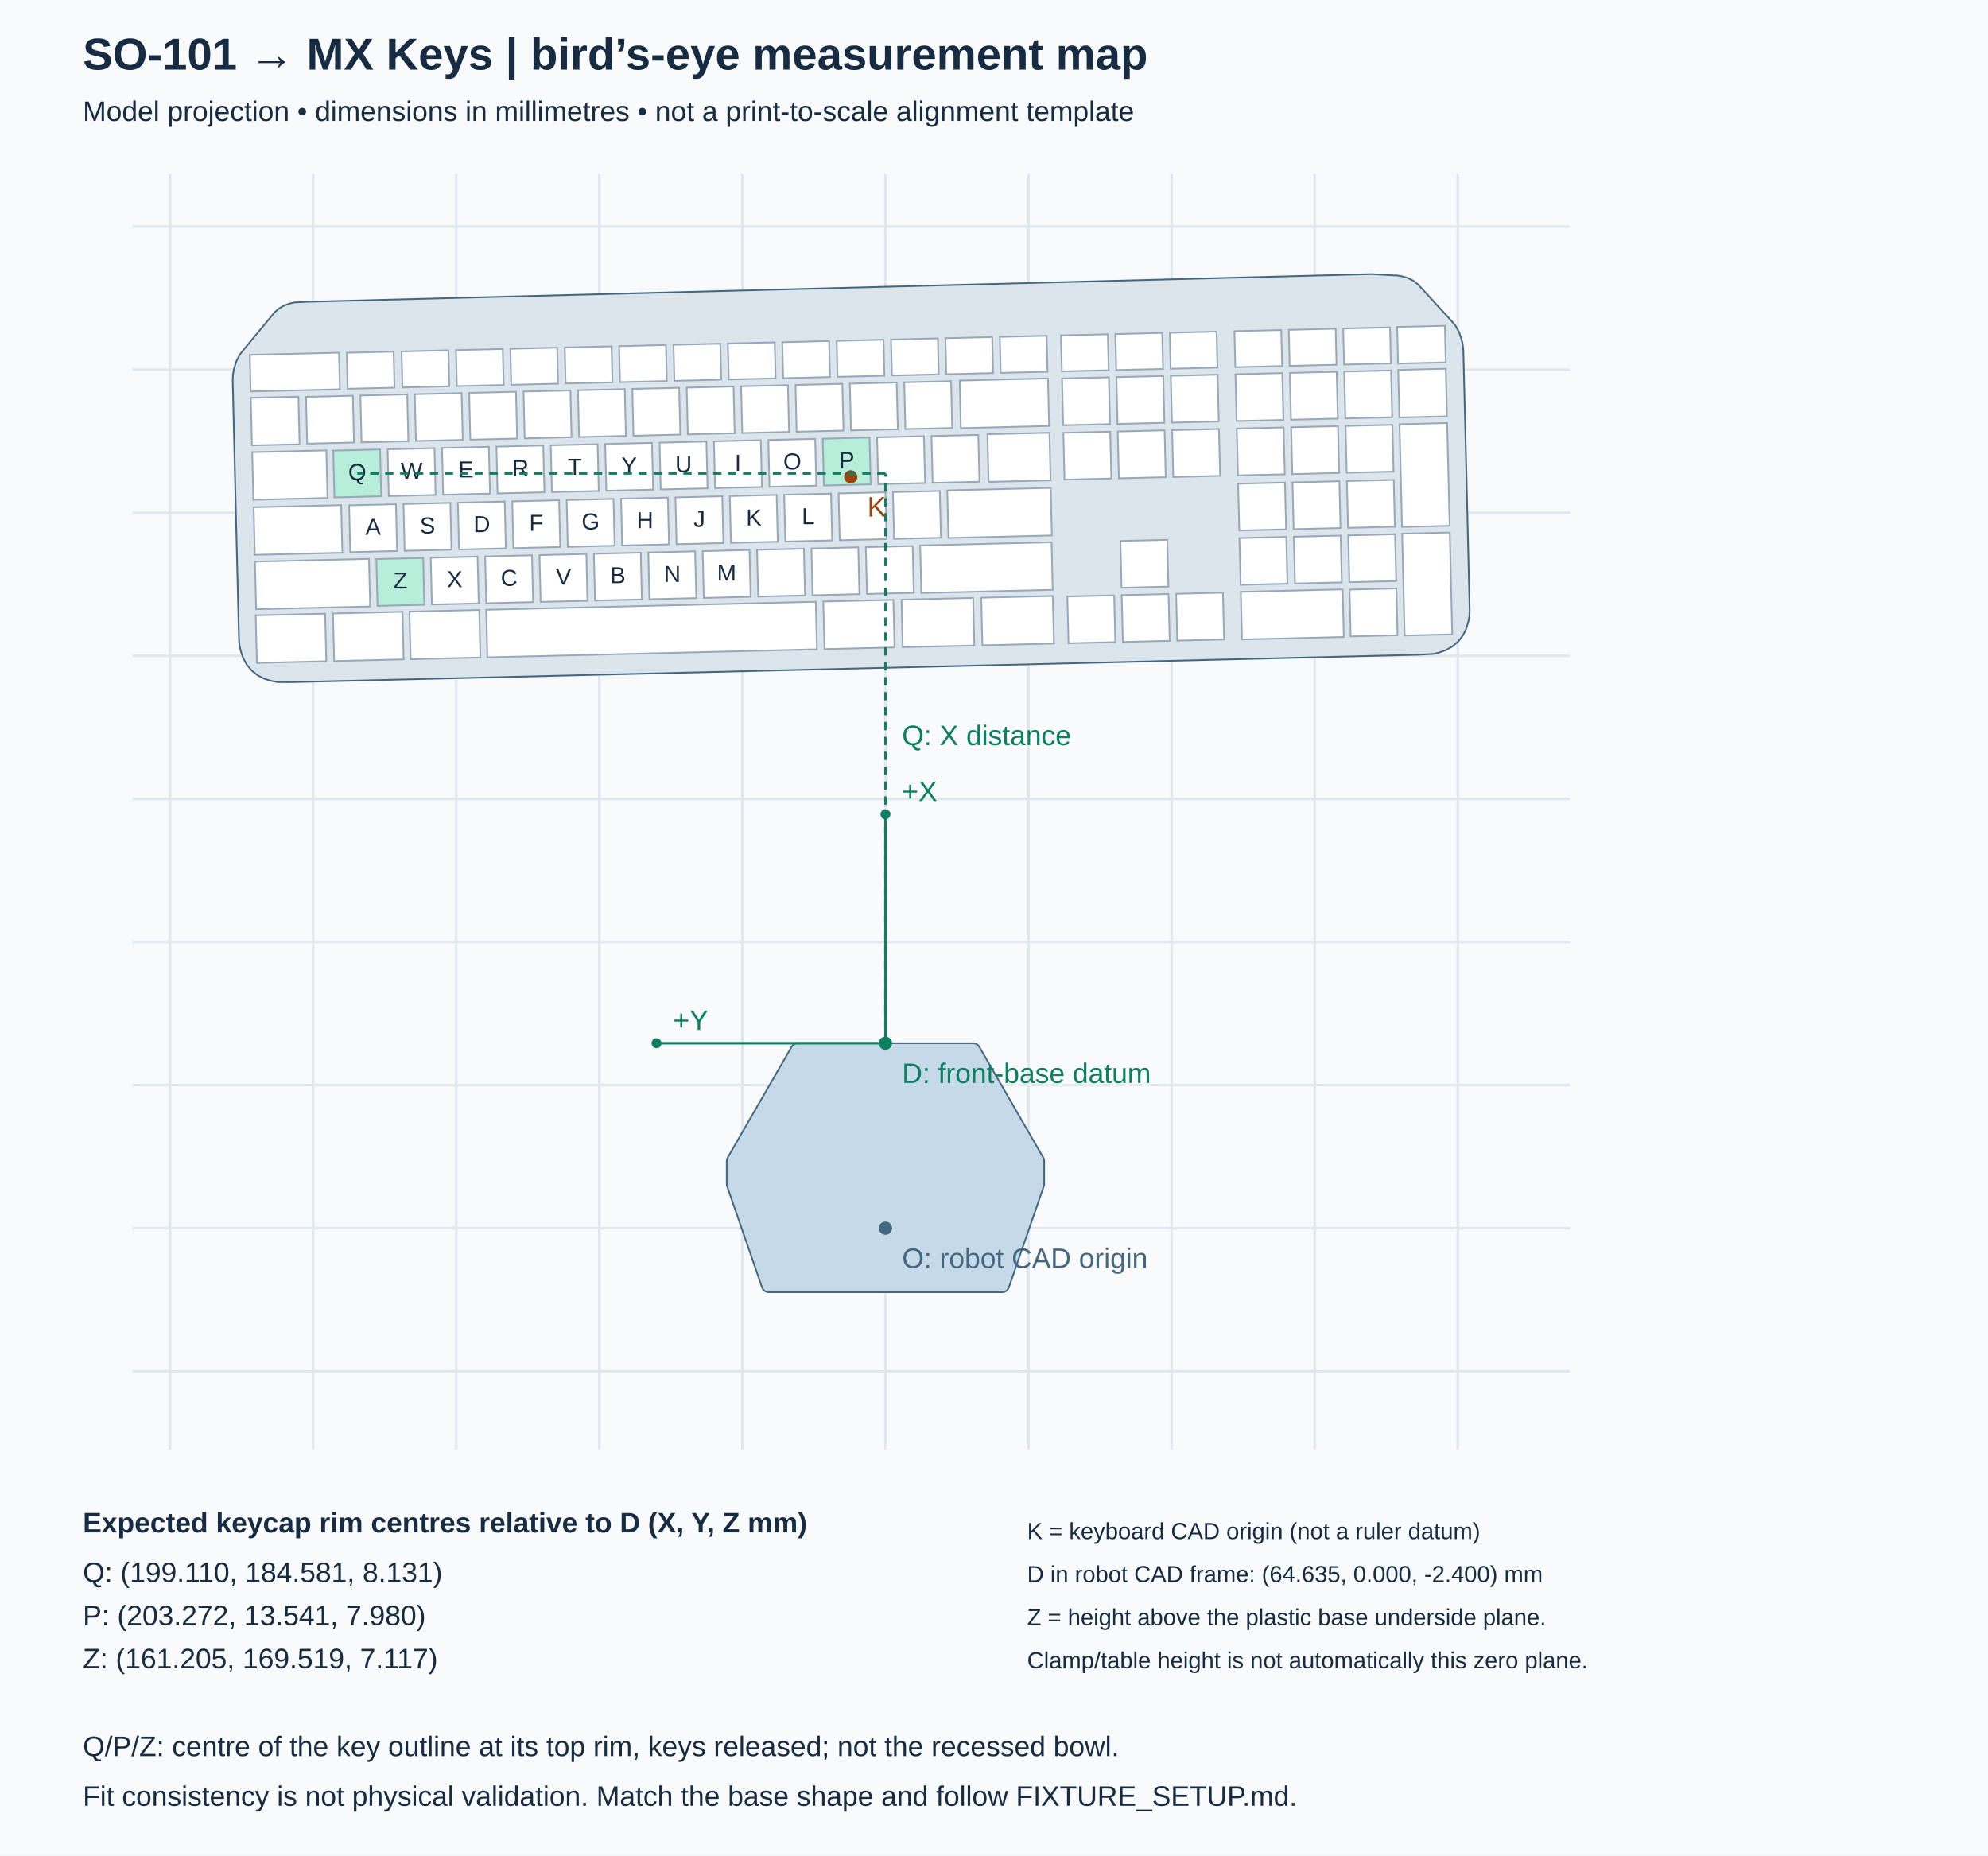
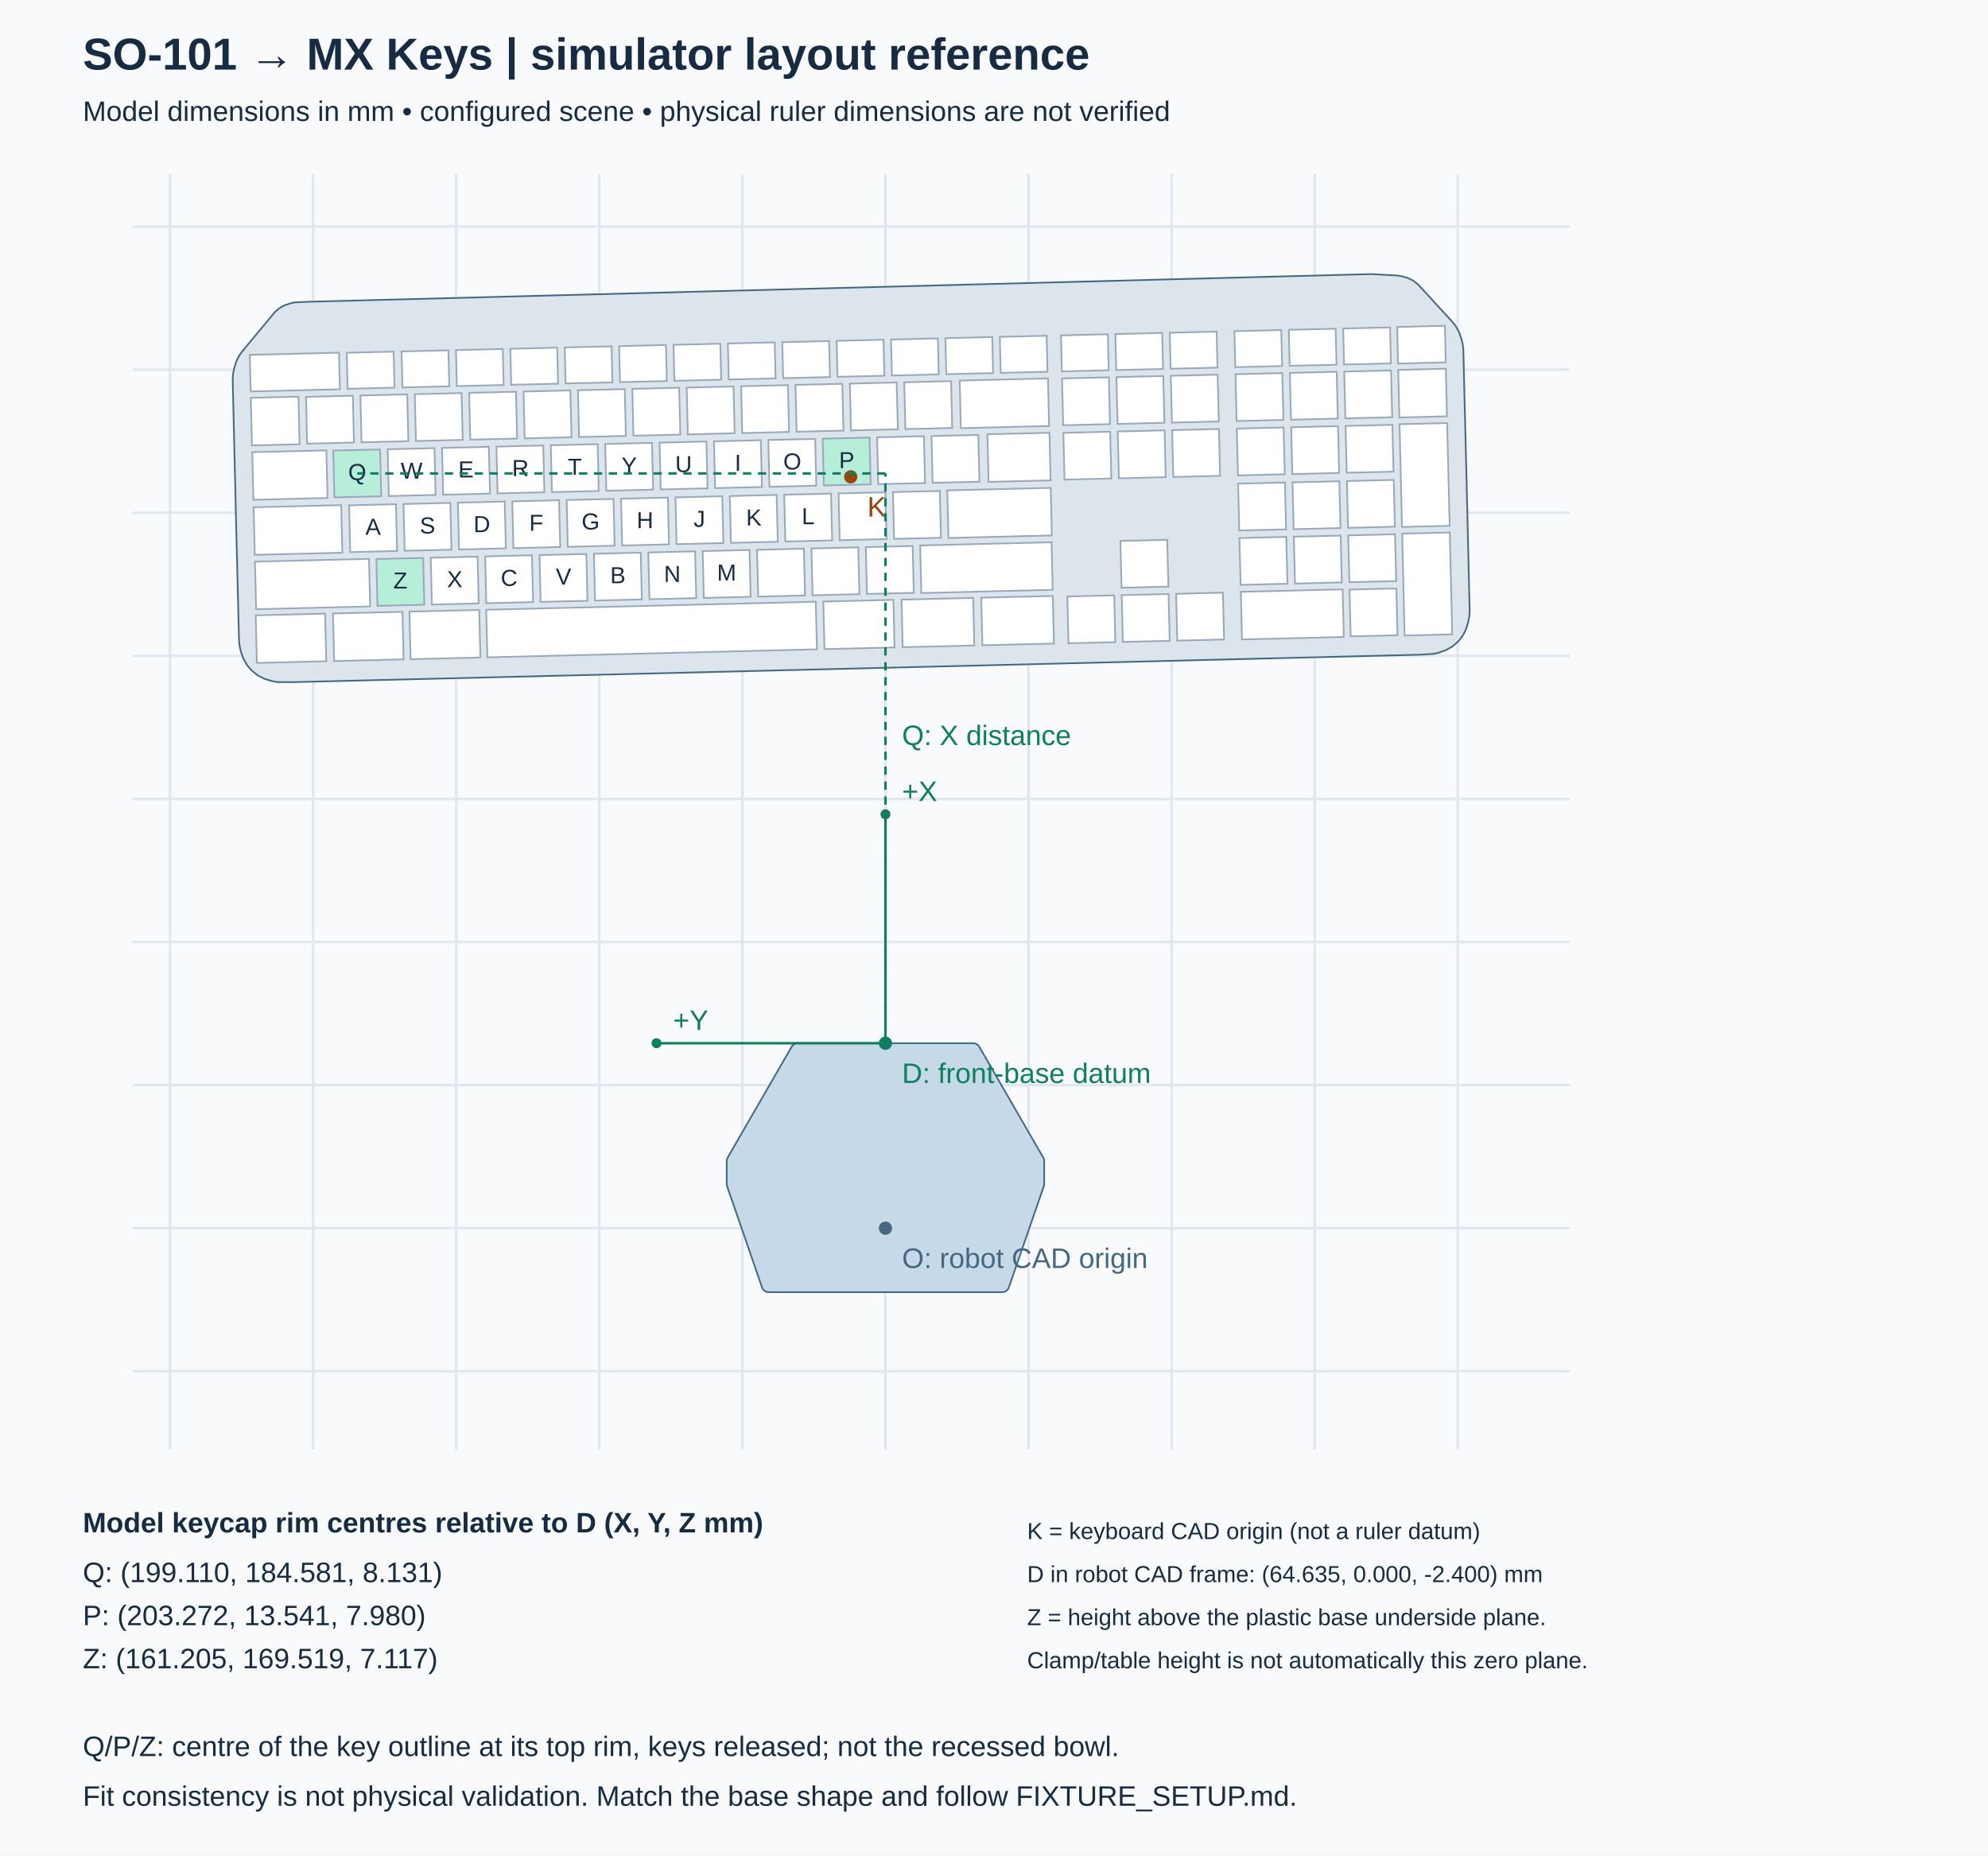
<svg xmlns="http://www.w3.org/2000/svg" viewBox="0 0 1200 1120" role="img" aria-labelledby="title desc">
  <rect width="1200" height="1120" fill="#f8fafc" />
  <style>text{font-family:Arial,sans-serif;fill:#172c42}.label{font-size:17px}.small{font-size:14px}</style>
-   <text x="50" y="42" font-size="27" font-weight="bold">SO-101 → MX Keys | bird’s-eye measurement map</text>
-   <text x="50" y="73" class="label">Model projection • dimensions in millimetres • not a print-to-scale alignment template</text>
+   <text x="50" y="42" font-size="27" font-weight="bold">SO-101 → MX Keys | simulator layout reference</text>
+   <text x="50" y="73" class="label">Model dimensions in mm • configured scene • physical ruler dimensions are not verified</text>
  <line x1="947.58" y1="827.73" x2="80.00" y2="827.73" stroke="#e0e7ef" stroke-width="1.5" />
  <line x1="947.58" y1="741.36" x2="80.00" y2="741.36" stroke="#e0e7ef" stroke-width="1.5" />
  <line x1="947.58" y1="654.99" x2="80.00" y2="654.99" stroke="#e0e7ef" stroke-width="1.5" />
  <line x1="947.58" y1="568.62" x2="80.00" y2="568.62" stroke="#e0e7ef" stroke-width="1.5" />
  <line x1="947.58" y1="482.25" x2="80.00" y2="482.25" stroke="#e0e7ef" stroke-width="1.5" />
  <line x1="947.58" y1="395.88" x2="80.00" y2="395.88" stroke="#e0e7ef" stroke-width="1.5" />
  <line x1="947.58" y1="309.51" x2="80.00" y2="309.51" stroke="#e0e7ef" stroke-width="1.5" />
  <line x1="947.58" y1="223.14" x2="80.00" y2="223.14" stroke="#e0e7ef" stroke-width="1.5" />
  <line x1="947.58" y1="136.77" x2="80.00" y2="136.77" stroke="#e0e7ef" stroke-width="1.5" />
  <line x1="879.96" y1="875.00" x2="879.96" y2="105.00" stroke="#e0e7ef" stroke-width="1.5" />
  <line x1="793.59" y1="875.00" x2="793.59" y2="105.00" stroke="#e0e7ef" stroke-width="1.5" />
  <line x1="707.22" y1="875.00" x2="707.22" y2="105.00" stroke="#e0e7ef" stroke-width="1.5" />
  <line x1="620.85" y1="875.00" x2="620.85" y2="105.00" stroke="#e0e7ef" stroke-width="1.5" />
  <line x1="534.48" y1="875.00" x2="534.48" y2="105.00" stroke="#e0e7ef" stroke-width="1.5" />
  <line x1="448.11" y1="875.00" x2="448.11" y2="105.00" stroke="#e0e7ef" stroke-width="1.5" />
  <line x1="361.74" y1="875.00" x2="361.74" y2="105.00" stroke="#e0e7ef" stroke-width="1.5" />
  <line x1="275.37" y1="875.00" x2="275.37" y2="105.00" stroke="#e0e7ef" stroke-width="1.5" />
  <line x1="189.00" y1="875.00" x2="189.00" y2="105.00" stroke="#e0e7ef" stroke-width="1.5" />
  <line x1="102.63" y1="875.00" x2="102.63" y2="105.00" stroke="#e0e7ef" stroke-width="1.5" />
  <polygon points="464.06,779.99 513.75,779.99 555.21,779.99 604.90,779.99 605.62,779.93 605.74,779.91 606.01,779.85 606.64,779.63 607.05,779.42 607.55,779.08 607.94,778.74 607.95,778.73 608.31,778.33 608.49,778.07 608.64,777.84 608.78,777.57 608.85,777.42 609.03,776.93 630.01,716.22 630.15,715.78 630.23,715.42 630.25,715.24 630.29,714.70 630.29,700.86 630.29,700.86 630.25,700.26 630.23,700.14 630.13,699.69 630.01,699.34 629.95,699.18 629.71,698.70 591.12,631.87 590.81,631.40 590.68,631.24 590.44,630.97 590.12,630.69 589.96,630.56 589.54,630.29 589.10,630.06 589.04,630.04 588.15,629.78 587.95,629.75 587.38,629.71 481.58,629.71 481.01,629.75 480.81,629.78 479.86,630.06 479.42,630.29 479.00,630.56 478.84,630.69 478.28,631.24 478.15,631.40 477.84,631.87 439.25,698.70 439.02,699.17 438.95,699.35 438.73,700.14 438.72,700.26 438.67,700.86 438.67,714.70 438.67,714.70 438.71,715.24 438.73,715.42 438.81,715.78 438.95,716.22 459.93,776.93 460.11,777.42 460.18,777.57 460.33,777.84 460.66,778.33 461.01,778.73 461.02,778.74 461.41,779.08 461.66,779.26 461.91,779.42 462.32,779.63 462.95,779.85 463.22,779.91 463.34,779.93" fill="#c6d9e8" stroke="#456881" stroke-width="1" />
  <polygon points="176.30,411.76 516.34,403.53 856.37,395.21 865.24,394.73 868.57,393.94 872.74,392.47 876.71,390.22 880.18,387.24 882.99,383.64 885.04,379.56 886.30,375.33 886.94,371.96 887.12,368.65 887.12,368.62 885.25,289.96 883.30,211.30 883.29,211.20 882.94,207.89 882.94,207.87 882.14,204.54 880.68,200.37 878.43,196.40 875.45,192.94 855.93,171.65 853.10,169.44 849.89,167.83 846.55,166.84 843.82,166.34 828.12,165.46 827.77,165.46 827.26,165.46 826.65,165.48 186.03,182.15 177.66,182.55 174.96,183.18 171.68,184.33 168.55,186.10 165.83,188.45 147.40,210.66 144.59,214.26 142.54,218.34 141.28,222.57 140.64,225.93 140.46,229.25 140.46,229.28 142.33,307.94 144.28,386.59 144.29,386.70 144.64,390.00 144.64,390.03 145.44,393.36 146.90,397.52 149.15,401.50 152.13,404.96 155.74,407.77 159.82,409.82 164.05,411.08 167.42,411.71" fill="#dce4ec" stroke="#456881" stroke-width="1" />
  <polygon points="152.09,268.85 180.83,268.15 180.13,239.43 151.40,240.13" fill="#ffffff" stroke="#98a9ba" stroke-width="1" />
  <polygon points="185.40,267.80 213.66,267.11 212.98,238.86 184.71,239.55" fill="#ffffff" stroke="#98a9ba" stroke-width="1" />
  <polygon points="218.23,267.00 246.49,266.31 245.81,238.06 217.54,238.75" fill="#ffffff" stroke="#98a9ba" stroke-width="1" />
  <polygon points="251.06,266.20 279.32,265.52 278.63,237.26 250.37,237.95" fill="#ffffff" stroke="#98a9ba" stroke-width="1" />
  <polygon points="283.89,265.40 312.15,264.72 311.46,236.46 283.20,237.15" fill="#ffffff" stroke="#98a9ba" stroke-width="1" />
  <polygon points="316.71,264.61 344.98,263.92 344.29,235.66 316.03,236.35" fill="#ffffff" stroke="#98a9ba" stroke-width="1" />
  <polygon points="349.54,263.81 377.80,263.12 377.12,234.87 348.86,235.55" fill="#ffffff" stroke="#98a9ba" stroke-width="1" />
  <polygon points="382.37,263.01 410.63,262.32 409.95,234.07 381.68,234.75" fill="#ffffff" stroke="#98a9ba" stroke-width="1" />
  <polygon points="415.20,262.21 443.46,261.52 442.77,233.27 414.51,233.96" fill="#ffffff" stroke="#98a9ba" stroke-width="1" />
  <polygon points="448.03,261.41 476.29,260.72 475.60,232.47 447.34,233.16" fill="#ffffff" stroke="#98a9ba" stroke-width="1" />
  <polygon points="480.85,260.61 509.12,259.92 508.43,231.67 480.17,232.36" fill="#ffffff" stroke="#98a9ba" stroke-width="1" />
  <polygon points="513.68,259.81 541.95,259.12 541.26,230.87 513.00,231.56" fill="#ffffff" stroke="#98a9ba" stroke-width="1" />
  <polygon points="546.51,259.01 574.77,258.33 574.09,230.07 545.82,230.76" fill="#ffffff" stroke="#98a9ba" stroke-width="1" />
  <polygon points="580.00,258.44 633.26,257.14 632.57,228.42 579.30,229.71" fill="#ffffff" stroke="#98a9ba" stroke-width="1" />
  <polygon points="152.95,301.67 197.69,300.58 196.99,271.85 152.25,272.94" fill="#ffffff" stroke="#98a9ba" stroke-width="1" />
  <polygon points="201.85,300.24 230.11,299.55 229.42,271.30 201.16,271.98" fill="#b7eed9" stroke="#98a9ba" stroke-width="1" />
  <text x="215.64" y="289.77" text-anchor="middle" class="small">Q</text>
  <polygon points="234.68,299.44 262.94,298.75 262.25,270.50 233.99,271.19" fill="#ffffff" stroke="#98a9ba" stroke-width="1" />
  <text x="248.46" y="288.97" text-anchor="middle" class="small">W</text>
  <polygon points="267.50,298.64 295.77,297.95 295.08,269.70 266.82,270.39" fill="#ffffff" stroke="#98a9ba" stroke-width="1" />
  <text x="281.29" y="288.17" text-anchor="middle" class="small">E</text>
  <polygon points="300.33,297.84 328.60,297.15 327.91,268.90 299.65,269.59" fill="#ffffff" stroke="#98a9ba" stroke-width="1" />
  <text x="314.12" y="287.37" text-anchor="middle" class="small">R</text>
  <polygon points="333.16,297.04 361.42,296.35 360.74,268.10 332.47,268.79" fill="#ffffff" stroke="#98a9ba" stroke-width="1" />
  <text x="346.95" y="286.57" text-anchor="middle" class="small">T</text>
  <polygon points="365.99,296.24 394.25,295.55 393.56,267.30 365.30,267.99" fill="#ffffff" stroke="#98a9ba" stroke-width="1" />
  <text x="379.78" y="285.77" text-anchor="middle" class="small">Y</text>
  <polygon points="398.82,295.44 427.08,294.76 426.39,266.50 398.13,267.19" fill="#ffffff" stroke="#98a9ba" stroke-width="1" />
  <text x="412.61" y="284.97" text-anchor="middle" class="small">U</text>
  <polygon points="431.65,294.64 459.91,293.96 459.22,265.70 430.96,266.39" fill="#ffffff" stroke="#98a9ba" stroke-width="1" />
  <text x="445.43" y="284.17" text-anchor="middle" class="small">I</text>
  <polygon points="464.47,293.85 492.74,293.16 492.05,264.91 463.79,265.59" fill="#ffffff" stroke="#98a9ba" stroke-width="1" />
  <text x="478.26" y="283.38" text-anchor="middle" class="small">O</text>
  <polygon points="497.30,293.05 525.56,292.36 524.88,264.11 496.61,264.79" fill="#b7eed9" stroke="#98a9ba" stroke-width="1" />
  <text x="511.09" y="282.58" text-anchor="middle" class="small">P</text>
  <polygon points="530.13,292.25 558.39,291.56 557.71,263.31 529.44,264.00" fill="#ffffff" stroke="#98a9ba" stroke-width="1" />
  <polygon points="562.96,291.45 591.22,290.76 590.53,262.51 562.27,263.20" fill="#ffffff" stroke="#98a9ba" stroke-width="1" />
  <polygon points="596.74,290.87 634.16,289.96 633.47,261.23 596.04,262.14" fill="#ffffff" stroke="#98a9ba" stroke-width="1" />
  <polygon points="153.80,334.92 206.64,333.63 205.94,304.91 153.10,306.19" fill="#ffffff" stroke="#98a9ba" stroke-width="1" />
  <polygon points="211.42,333.28 239.68,332.59 239.00,304.34 210.73,305.02" fill="#ffffff" stroke="#98a9ba" stroke-width="1" />
  <text x="225.21" y="322.81" text-anchor="middle" class="small">A</text>
  <polygon points="244.25,332.48 272.51,331.79 271.82,303.54 243.56,304.23" fill="#ffffff" stroke="#98a9ba" stroke-width="1" />
  <text x="258.04" y="322.01" text-anchor="middle" class="small">S</text>
  <polygon points="277.08,331.68 305.34,330.99 304.65,302.74 276.39,303.43" fill="#ffffff" stroke="#98a9ba" stroke-width="1" />
  <text x="290.86" y="321.21" text-anchor="middle" class="small">D</text>
  <polygon points="309.90,330.88 338.17,330.19 337.48,301.94 309.22,302.63" fill="#ffffff" stroke="#98a9ba" stroke-width="1" />
  <text x="323.69" y="320.41" text-anchor="middle" class="small">F</text>
  <polygon points="342.73,330.08 371.00,329.39 370.31,301.14 342.05,301.83" fill="#ffffff" stroke="#98a9ba" stroke-width="1" />
  <text x="356.52" y="319.61" text-anchor="middle" class="small">G</text>
  <polygon points="375.56,329.28 403.82,328.59 403.14,300.34 374.87,301.03" fill="#ffffff" stroke="#98a9ba" stroke-width="1" />
  <text x="389.35" y="318.81" text-anchor="middle" class="small">H</text>
  <polygon points="408.39,328.48 436.65,327.80 435.96,299.54 407.70,300.23" fill="#ffffff" stroke="#98a9ba" stroke-width="1" />
  <text x="422.18" y="318.01" text-anchor="middle" class="small">J</text>
  <polygon points="441.22,327.68 469.48,327.00 468.79,298.74 440.53,299.43" fill="#ffffff" stroke="#98a9ba" stroke-width="1" />
  <text x="455.01" y="317.21" text-anchor="middle" class="small">K</text>
  <polygon points="474.05,326.89 502.31,326.20 501.62,297.95 473.36,298.63" fill="#ffffff" stroke="#98a9ba" stroke-width="1" />
  <text x="487.83" y="316.42" text-anchor="middle" class="small">L</text>
  <polygon points="506.87,326.09 535.14,325.40 534.45,297.15 506.19,297.83" fill="#ffffff" stroke="#98a9ba" stroke-width="1" />
  <polygon points="539.70,325.29 567.96,324.60 567.28,296.35 539.01,297.04" fill="#ffffff" stroke="#98a9ba" stroke-width="1" />
  <polygon points="572.51,324.73 634.92,323.21 634.22,294.48 571.81,296.00" fill="#ffffff" stroke="#98a9ba" stroke-width="1" />
  <polygon points="154.61,367.74 223.42,366.06 222.73,337.34 153.91,339.01" fill="#ffffff" stroke="#98a9ba" stroke-width="1" />
  <polygon points="227.86,365.71 256.13,365.03 255.44,336.77 227.18,337.46" fill="#b7eed9" stroke="#98a9ba" stroke-width="1" />
  <text x="241.65" y="355.24" text-anchor="middle" class="small">Z</text>
  <polygon points="260.70,364.91 288.96,364.23 288.27,335.97 260.01,336.66" fill="#ffffff" stroke="#98a9ba" stroke-width="1" />
  <text x="274.48" y="354.44" text-anchor="middle" class="small">X</text>
  <polygon points="293.52,364.12 321.79,363.43 321.10,335.17 292.84,335.86" fill="#ffffff" stroke="#98a9ba" stroke-width="1" />
  <text x="307.31" y="353.65" text-anchor="middle" class="small">C</text>
  <polygon points="326.35,363.32 354.61,362.63 353.93,334.38 325.66,335.06" fill="#ffffff" stroke="#98a9ba" stroke-width="1" />
  <text x="340.14" y="352.85" text-anchor="middle" class="small">V</text>
  <polygon points="359.18,362.52 387.44,361.83 386.76,333.58 358.49,334.26" fill="#ffffff" stroke="#98a9ba" stroke-width="1" />
  <text x="372.97" y="352.05" text-anchor="middle" class="small">B</text>
  <polygon points="392.01,361.72 420.27,361.03 419.58,332.78 391.32,333.47" fill="#ffffff" stroke="#98a9ba" stroke-width="1" />
  <text x="405.80" y="351.25" text-anchor="middle" class="small">N</text>
  <polygon points="424.84,360.92 453.10,360.23 452.41,331.98 424.15,332.67" fill="#ffffff" stroke="#98a9ba" stroke-width="1" />
  <text x="438.62" y="350.45" text-anchor="middle" class="small">M</text>
  <polygon points="457.66,360.12 485.93,359.43 485.24,331.18 456.98,331.87" fill="#ffffff" stroke="#98a9ba" stroke-width="1" />
  <polygon points="490.49,359.32 518.75,358.63 518.07,330.38 489.81,331.07" fill="#ffffff" stroke="#98a9ba" stroke-width="1" />
  <polygon points="523.32,358.52 551.58,357.84 550.90,329.58 522.63,330.27" fill="#ffffff" stroke="#98a9ba" stroke-width="1" />
  <polygon points="556.15,357.96 635.44,356.03 634.74,327.31 555.45,329.24" fill="#ffffff" stroke="#98a9ba" stroke-width="1" />
  <polygon points="155.06,400.15 196.95,399.13 196.25,370.41 154.36,371.42" fill="#ffffff" stroke="#98a9ba" stroke-width="1" />
  <polygon points="201.70,399.03 243.63,398.01 242.93,369.29 201.00,370.31" fill="#ffffff" stroke="#98a9ba" stroke-width="1" />
  <polygon points="247.85,397.91 289.97,396.88 289.27,368.16 247.15,369.18" fill="#ffffff" stroke="#98a9ba" stroke-width="1" />
  <polygon points="294.18,396.78 493.12,391.94 492.42,363.22 293.48,368.06" fill="#ffffff" stroke="#98a9ba" stroke-width="1" />
  <polygon points="497.67,391.83 539.97,390.80 539.27,362.08 496.97,363.10" fill="#ffffff" stroke="#98a9ba" stroke-width="1" />
  <polygon points="544.90,390.68 588.12,389.63 587.43,360.90 544.20,361.96" fill="#ffffff" stroke="#98a9ba" stroke-width="1" />
  <polygon points="604.04,225.08 632.30,224.39 631.77,202.66 603.51,203.35" fill="#ffffff" stroke="#98a9ba" stroke-width="1" />
  <polygon points="593.00,389.51 636.18,388.46 635.48,359.73 592.30,360.78" fill="#ffffff" stroke="#98a9ba" stroke-width="1" />
  <polygon points="151.32,236.29 205.16,234.98 204.62,212.89 150.78,214.20" fill="#ffffff" stroke="#98a9ba" stroke-width="1" />
  <polygon points="209.85,234.68 238.11,233.99 237.59,212.25 209.32,212.94" fill="#ffffff" stroke="#98a9ba" stroke-width="1" />
  <polygon points="242.93,233.87 271.19,233.18 270.66,211.45 242.40,212.14" fill="#ffffff" stroke="#98a9ba" stroke-width="1" />
  <polygon points="275.76,233.07 304.02,232.38 303.49,210.65 275.23,211.34" fill="#ffffff" stroke="#98a9ba" stroke-width="1" />
  <polygon points="308.59,232.27 336.85,231.58 336.32,209.85 308.06,210.54" fill="#ffffff" stroke="#98a9ba" stroke-width="1" />
  <polygon points="341.41,231.47 369.68,230.79 369.15,209.05 340.89,209.74" fill="#ffffff" stroke="#98a9ba" stroke-width="1" />
  <polygon points="374.24,230.67 402.50,229.99 401.98,208.25 373.71,208.94" fill="#ffffff" stroke="#98a9ba" stroke-width="1" />
  <polygon points="407.07,229.88 435.33,229.19 434.80,207.46 406.54,208.14" fill="#ffffff" stroke="#98a9ba" stroke-width="1" />
  <polygon points="439.90,229.08 468.16,228.39 467.63,206.66 439.37,207.34" fill="#ffffff" stroke="#98a9ba" stroke-width="1" />
  <polygon points="472.73,228.28 500.99,227.59 500.46,205.86 472.20,206.55" fill="#ffffff" stroke="#98a9ba" stroke-width="1" />
  <polygon points="505.55,227.48 533.82,226.79 533.29,205.06 505.03,205.75" fill="#ffffff" stroke="#98a9ba" stroke-width="1" />
  <polygon points="538.38,226.68 566.65,225.99 566.12,204.26 537.85,204.95" fill="#ffffff" stroke="#98a9ba" stroke-width="1" />
  <polygon points="571.21,225.88 599.47,225.19 598.94,203.46 570.68,204.15" fill="#ffffff" stroke="#98a9ba" stroke-width="1" />
  <polygon points="640.97,224.18 669.23,223.50 668.70,201.76 640.44,202.45" fill="#ffffff" stroke="#98a9ba" stroke-width="1" />
  <polygon points="673.80,223.38 702.06,222.70 701.53,200.96 673.27,201.65" fill="#ffffff" stroke="#98a9ba" stroke-width="1" />
  <polygon points="706.63,222.59 734.89,221.90 734.36,200.16 706.10,200.85" fill="#ffffff" stroke="#98a9ba" stroke-width="1" />
  <polygon points="641.76,256.69 670.02,256.01 669.34,227.75 641.07,228.44" fill="#ffffff" stroke="#98a9ba" stroke-width="1" />
  <polygon points="674.59,255.90 702.85,255.21 702.16,226.96 673.90,227.64" fill="#ffffff" stroke="#98a9ba" stroke-width="1" />
  <polygon points="707.42,255.10 735.68,254.41 734.99,226.16 706.73,226.84" fill="#ffffff" stroke="#98a9ba" stroke-width="1" />
  <polygon points="642.56,289.51 670.82,288.82 670.13,260.57 641.87,261.26" fill="#ffffff" stroke="#98a9ba" stroke-width="1" />
  <polygon points="675.39,288.71 703.65,288.02 702.96,259.77 674.70,260.46" fill="#ffffff" stroke="#98a9ba" stroke-width="1" />
  <polygon points="708.22,287.91 736.48,287.23 735.79,258.97 707.53,259.66" fill="#ffffff" stroke="#98a9ba" stroke-width="1" />
  <polygon points="676.99,354.78 705.26,354.10 704.57,325.84 676.31,326.53" fill="#ffffff" stroke="#98a9ba" stroke-width="1" />
  <polygon points="644.96,388.29 673.22,387.60 672.54,359.35 644.27,360.04" fill="#ffffff" stroke="#98a9ba" stroke-width="1" />
  <polygon points="677.79,387.49 706.05,386.80 705.36,358.55 677.10,359.24" fill="#ffffff" stroke="#98a9ba" stroke-width="1" />
  <polygon points="710.62,386.69 738.88,386.00 738.19,357.75 709.93,358.44" fill="#ffffff" stroke="#98a9ba" stroke-width="1" />
  <polygon points="746.45,254.15 774.71,253.46 774.02,225.21 745.76,225.89" fill="#ffffff" stroke="#98a9ba" stroke-width="1" />
  <polygon points="779.27,253.35 807.54,252.66 806.85,224.41 778.59,225.10" fill="#ffffff" stroke="#98a9ba" stroke-width="1" />
  <polygon points="812.10,252.55 840.36,251.86 839.68,223.61 811.41,224.30" fill="#ffffff" stroke="#98a9ba" stroke-width="1" />
  <polygon points="844.69,252.00 873.42,251.30 872.72,222.57 843.99,223.27" fill="#ffffff" stroke="#98a9ba" stroke-width="1" />
  <polygon points="747.24,286.96 775.51,286.28 774.82,258.02 746.56,258.71" fill="#ffffff" stroke="#98a9ba" stroke-width="1" />
  <polygon points="780.07,286.17 808.33,285.48 807.65,257.22 779.38,257.91" fill="#ffffff" stroke="#98a9ba" stroke-width="1" />
  <polygon points="812.90,285.37 841.16,284.68 840.47,256.43 812.21,257.11" fill="#ffffff" stroke="#98a9ba" stroke-width="1" />
  <polygon points="846.29,318.08 875.03,317.38 873.52,255.35 844.79,256.05" fill="#ffffff" stroke="#98a9ba" stroke-width="1" />
  <polygon points="748.05,320.22 776.31,319.53 775.63,291.28 747.36,291.96" fill="#ffffff" stroke="#98a9ba" stroke-width="1" />
  <polygon points="780.88,319.42 809.14,318.73 808.46,290.48 780.19,291.17" fill="#ffffff" stroke="#98a9ba" stroke-width="1" />
  <polygon points="813.71,318.62 841.97,317.93 841.28,289.68 813.02,290.37" fill="#ffffff" stroke="#98a9ba" stroke-width="1" />
  <polygon points="748.85,353.03 777.11,352.35 776.43,324.09 748.16,324.78" fill="#ffffff" stroke="#98a9ba" stroke-width="1" />
  <polygon points="781.68,352.24 809.94,351.55 809.25,323.29 780.99,323.98" fill="#ffffff" stroke="#98a9ba" stroke-width="1" />
  <polygon points="814.51,351.44 842.77,350.75 842.08,322.50 813.82,323.18" fill="#ffffff" stroke="#98a9ba" stroke-width="1" />
  <polygon points="847.87,383.62 876.60,382.92 875.11,321.43 846.37,322.13" fill="#ffffff" stroke="#98a9ba" stroke-width="1" />
  <polygon points="749.69,385.98 811.14,384.48 810.45,355.76 748.99,357.25" fill="#ffffff" stroke="#98a9ba" stroke-width="1" />
  <polygon points="815.30,384.14 843.56,383.45 842.88,355.20 814.61,355.89" fill="#ffffff" stroke="#98a9ba" stroke-width="1" />
  <polygon points="745.65,221.64 773.92,220.95 773.39,199.22 745.13,199.90" fill="#ffffff" stroke="#98a9ba" stroke-width="1" />
  <polygon points="778.48,220.84 806.75,220.15 806.22,198.42 777.95,199.10" fill="#ffffff" stroke="#98a9ba" stroke-width="1" />
  <polygon points="811.31,220.04 839.57,219.35 839.05,197.62 810.78,198.30" fill="#ffffff" stroke="#98a9ba" stroke-width="1" />
  <polygon points="843.89,219.45 872.69,218.75 872.15,196.66 843.35,197.36" fill="#ffffff" stroke="#98a9ba" stroke-width="1" />
  <line x1="534.48" y1="629.71" x2="534.48" y2="491.52" stroke="#0c8060" stroke-width="1.5" />
  <text x="544.48" y="483.52" class="label" style="fill:#0c8060">+X</text>
  <circle cx="534.48" cy="491.52" r="3" fill="#0c8060" />
  <line x1="534.48" y1="629.71" x2="396.29" y2="629.71" stroke="#0c8060" stroke-width="1.5" />
  <text x="406.29" y="621.71" class="label" style="fill:#0c8060">+Y</text>
  <circle cx="396.29" cy="629.71" r="3" fill="#0c8060" />
  <circle cx="534.48" cy="629.71" r="4" fill="#0c8060" />
  <text x="544.48" y="653.71" class="label" style="fill:#0c8060">D: front-base datum</text>
  <circle cx="534.48" cy="741.36" r="4" fill="#456881" />
  <text x="544.48" y="765.36" class="label" style="fill:#456881">O: robot CAD origin</text>
  <circle cx="513.52" cy="287.81" r="4" fill="#99450d" />
  <text x="523.52" y="311.81" class="label" style="fill:#99450d">K</text>
  <line x1="534.48" y1="629.71" x2="534.48" y2="285.77" stroke="#0c8060" stroke-width="1.5" stroke-dasharray="5 4" />
  <line x1="534.48" y1="285.77" x2="215.64" y2="285.77" stroke="#0c8060" stroke-width="1.5" stroke-dasharray="5 4" />
  <text x="544.48" y="449.74" class="label" style="fill:#0c8060">Q: X distance</text>
-   <text x="50" y="925" class="label" font-weight="bold">Expected keycap rim centres relative to D (X, Y, Z mm)</text>
+   <text x="50" y="925" class="label" font-weight="bold">Model keycap rim centres relative to D (X, Y, Z mm)</text>
  <text x="50" y="955" class="label">Q: (199.110, 184.581, 8.131)</text>
  <text x="50" y="981" class="label">P: (203.272, 13.541, 7.980)</text>
  <text x="50" y="1007" class="label">Z: (161.205, 169.519, 7.117)</text>
  <text x="620" y="929" class="small">K = keyboard CAD origin (not a ruler datum)</text>
  <text x="620" y="955" class="small">D in robot CAD frame: (64.635, 0.000, -2.400) mm</text>
  <text x="620" y="981" class="small">Z = height above the plastic base underside plane.</text>
  <text x="620" y="1007" class="small">Clamp/table height is not automatically this zero plane.</text>
  <text x="50" y="1060" class="label">Q/P/Z: centre of the key outline at its top rim, keys released; not the recessed bowl.</text>
  <text x="50" y="1090" class="label">Fit consistency is not physical validation. Match the base shape and follow FIXTURE_SETUP.md.</text>
</svg>
